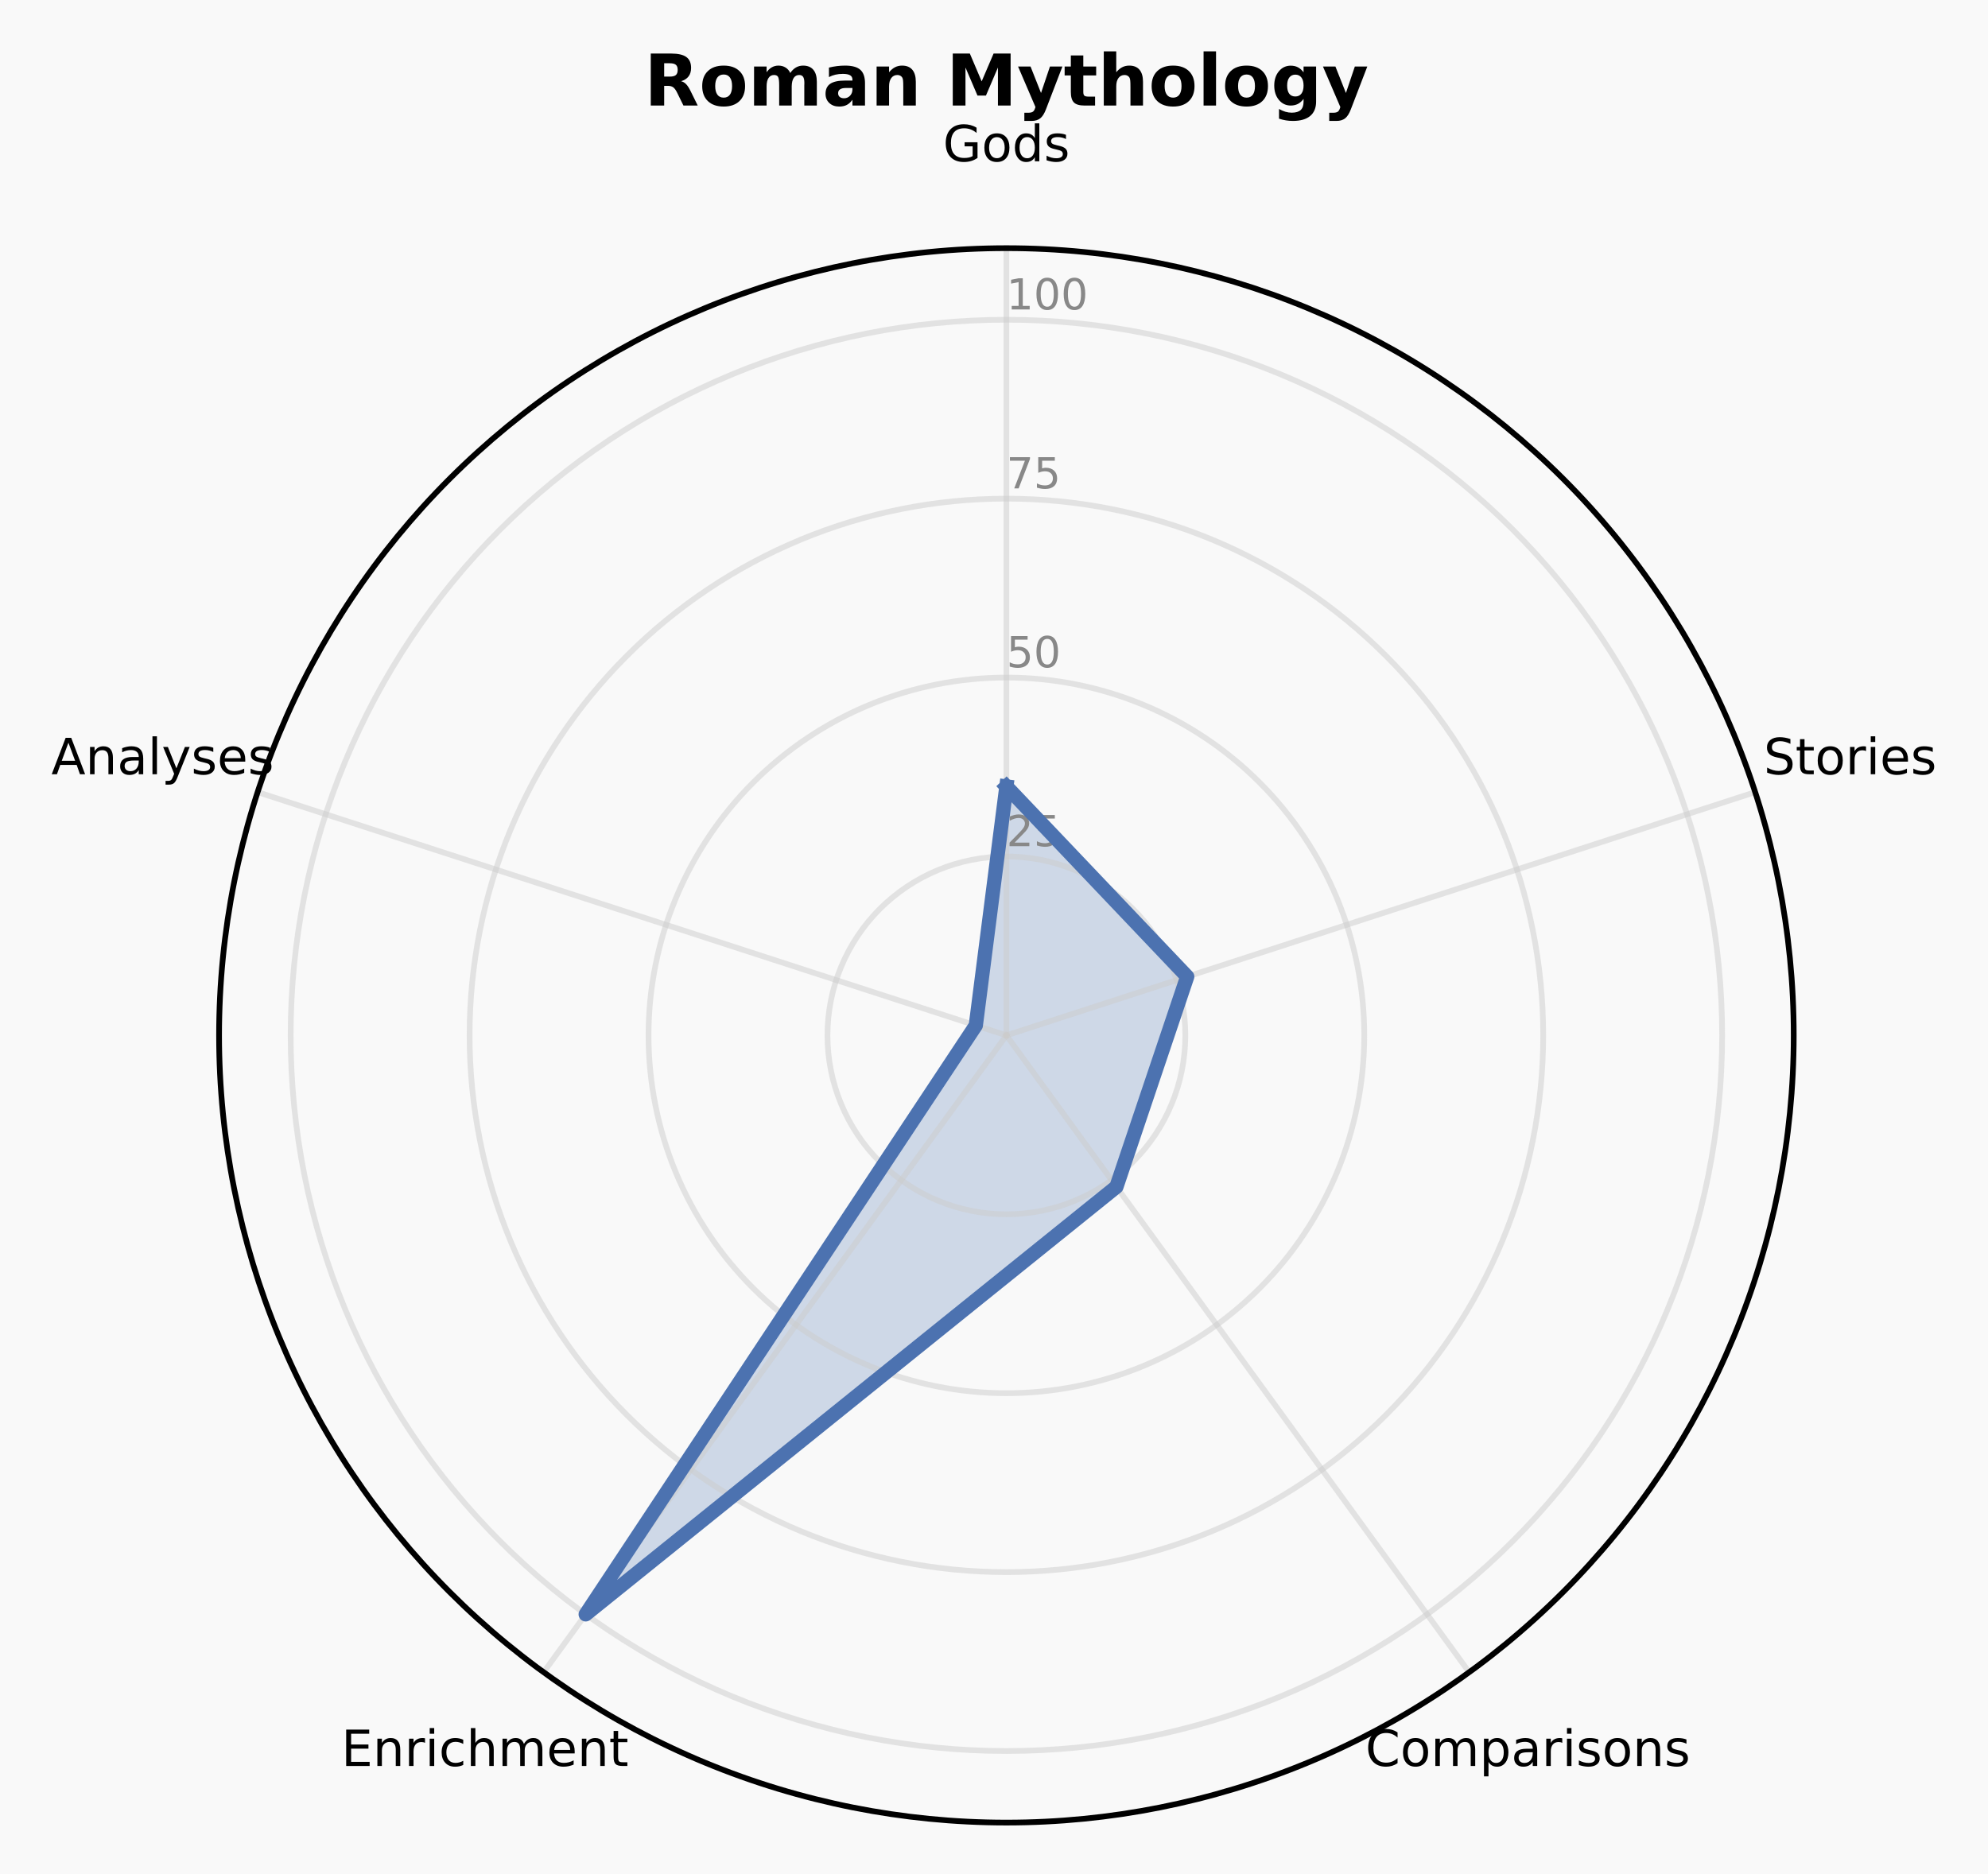
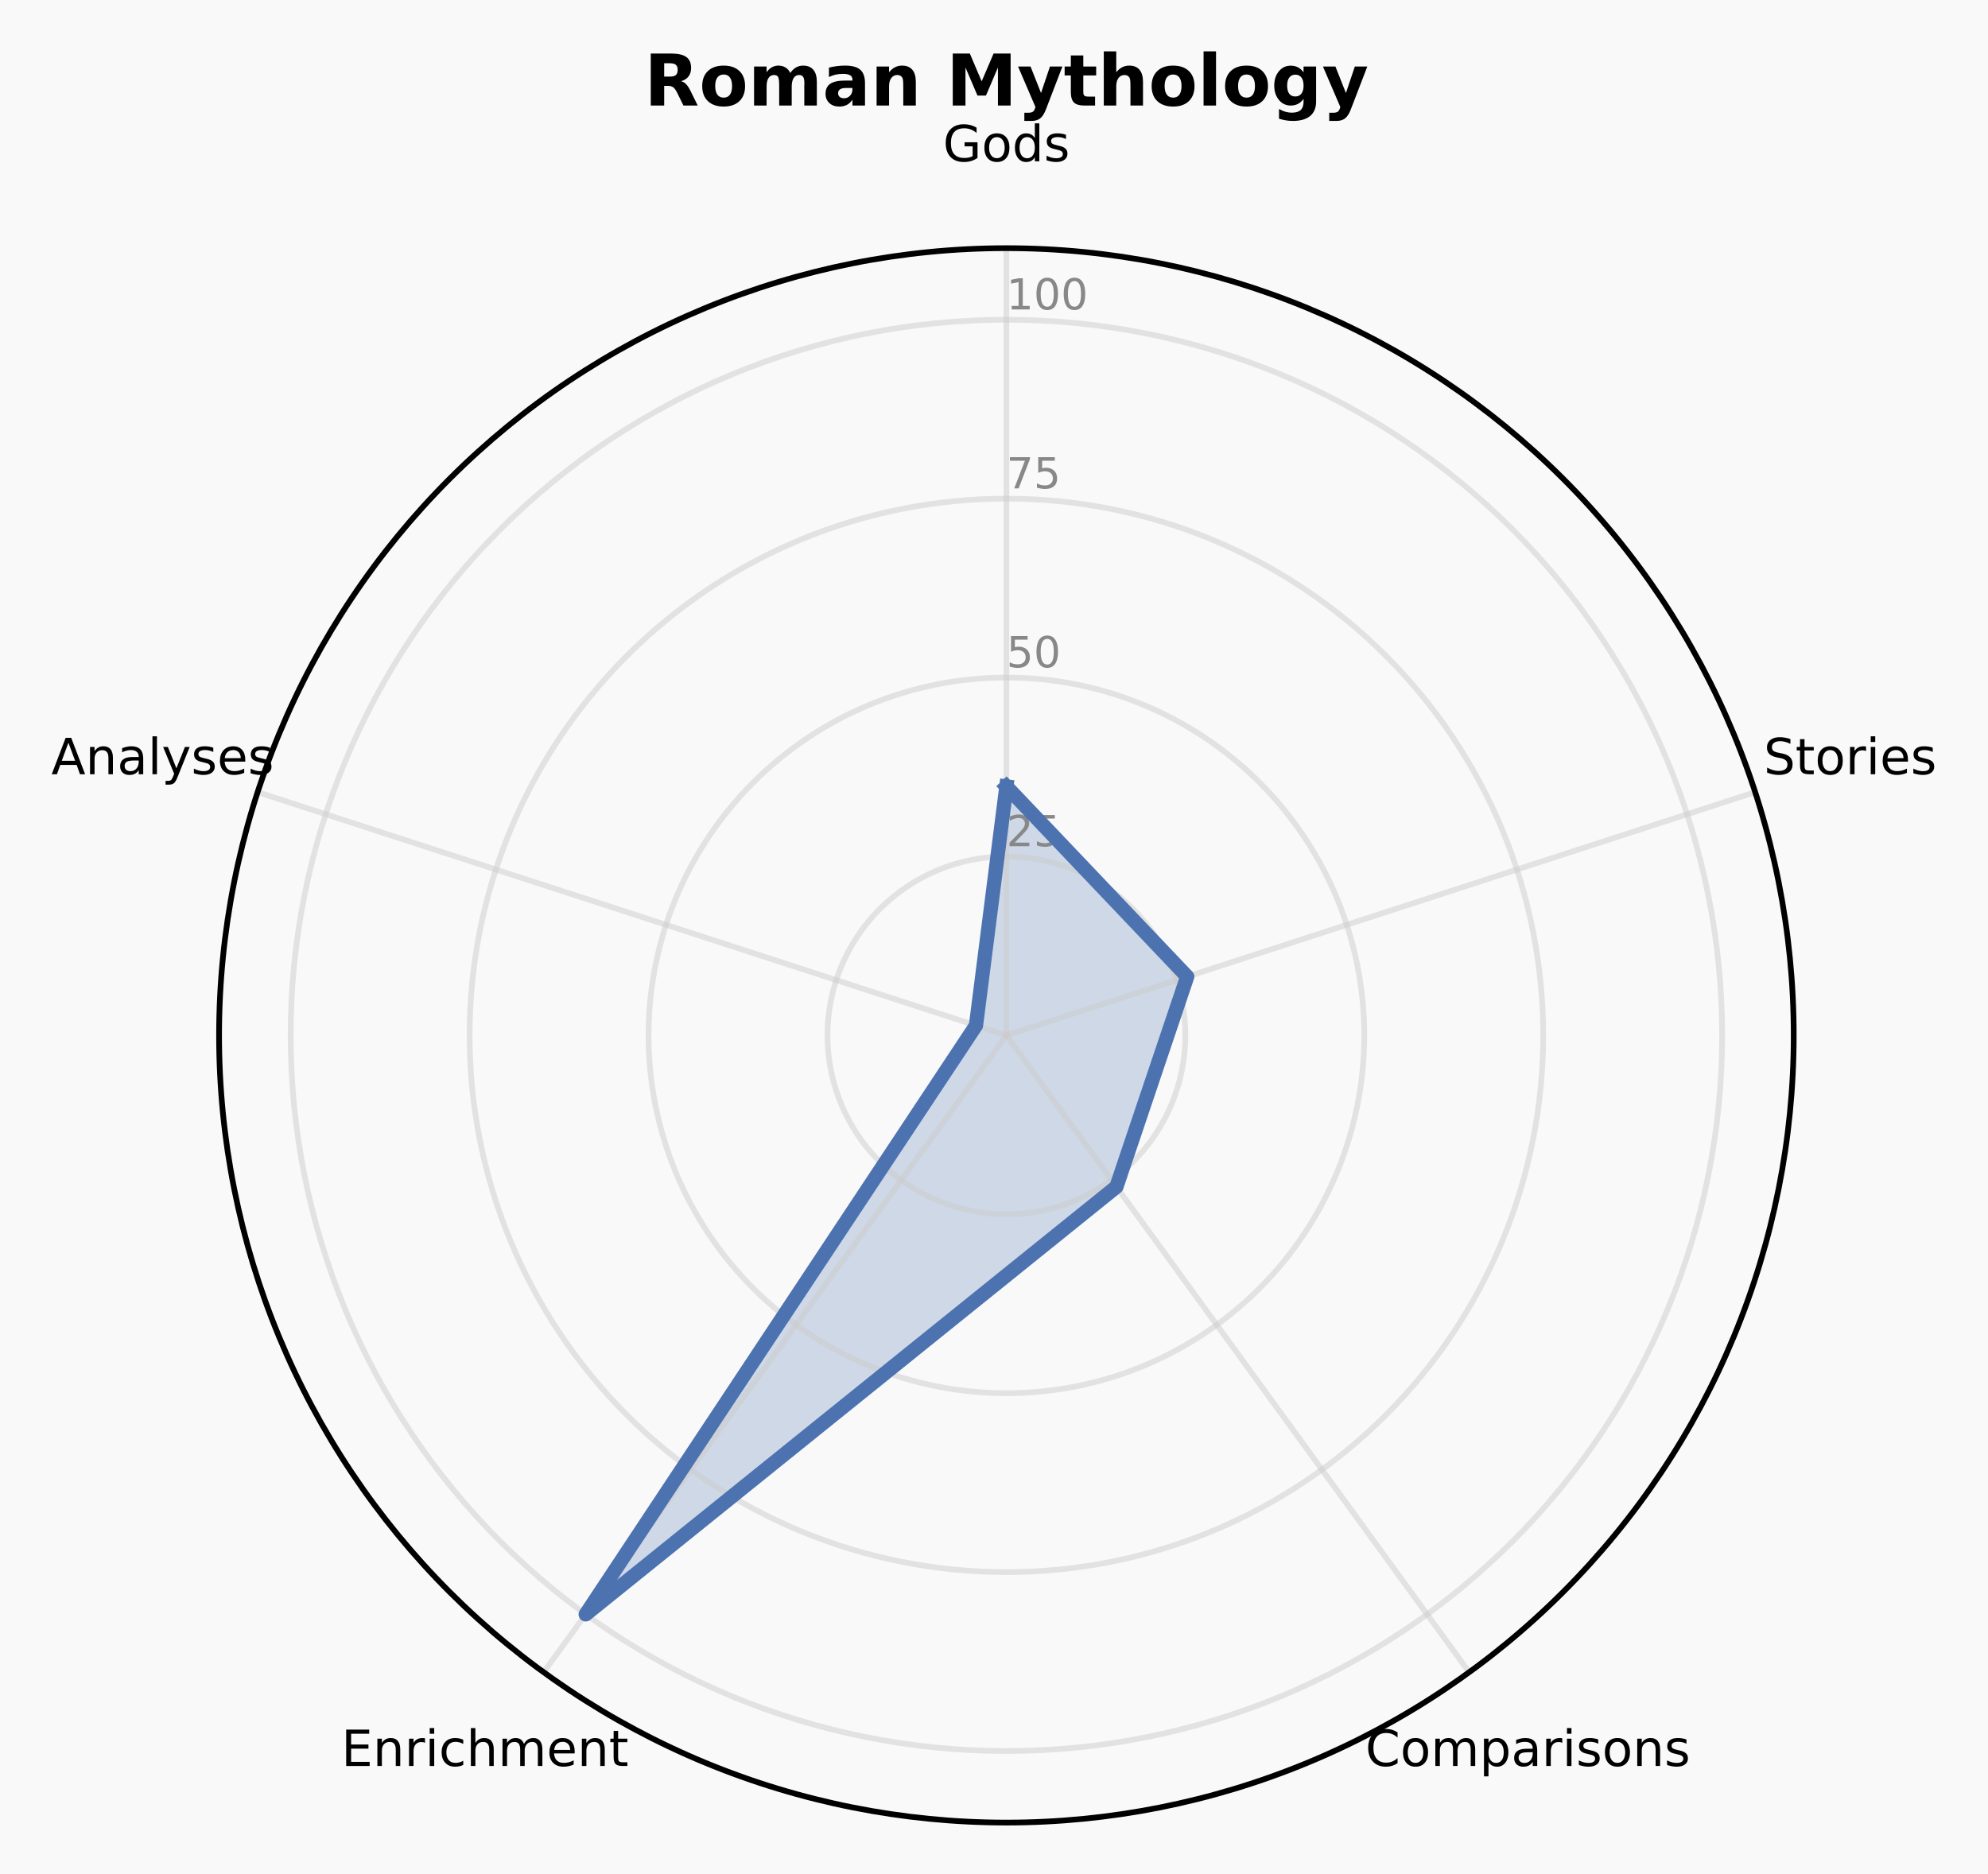
<svg xmlns="http://www.w3.org/2000/svg" xmlns:xlink="http://www.w3.org/1999/xlink" width="278.709pt" height="262.758pt" viewBox="0 0 278.709 262.758" version="1.1">
  <defs>
    <style type="text/css">*{stroke-linejoin: round; stroke-linecap: butt}</style>
  </defs>
  <g id="figure_1">
    <g id="patch_1">
      <path d="M 0 262.758  L 278.709 262.758  L 278.709 0  L 0 0  z " style="fill: #f9f9f9" />
    </g>
    <g id="axes_1">
      <g id="patch_2">
        <path d="M 251.473 145.178  C 251.473 130.683 248.618 116.329 243.071 102.938  C 237.524 89.546 229.393 77.377 219.143 67.128  C 208.894 56.878 196.725 48.748 183.334 43.201  C 169.942 37.654 155.588 34.798 141.093 34.798  C 126.598 34.798 112.244 37.654 98.853 43.201  C 85.461 48.748 73.293 56.878 63.043 67.128  C 52.794 77.377 44.663 89.546 39.116 102.938  C 33.569 116.329 30.714 130.683 30.714 145.178  C 30.714 159.673 33.569 174.027 39.116 187.418  C 44.663 200.81 52.794 212.979 63.043 223.228  C 73.293 233.478 85.461 241.609 98.853 247.155  C 112.244 252.702 126.598 255.558 141.093 255.558  C 155.588 255.558 169.942 252.702 183.334 247.155  C 196.725 241.609 208.894 233.478 219.143 223.228  C 229.393 212.979 237.524 200.81 243.071 187.418  C 248.618 174.027 251.473 159.673 251.473 145.178  M 141.093 145.178  C 141.093 145.178 141.093 145.178 141.093 145.178  C 141.093 145.178 141.093 145.178 141.093 145.178  C 141.093 145.178 141.093 145.178 141.093 145.178  C 141.093 145.178 141.093 145.178 141.093 145.178  C 141.093 145.178 141.093 145.178 141.093 145.178  C 141.093 145.178 141.093 145.178 141.093 145.178  C 141.093 145.178 141.093 145.178 141.093 145.178  C 141.093 145.178 141.093 145.178 141.093 145.178  C 141.093 145.178 141.093 145.178 141.093 145.178  C 141.093 145.178 141.093 145.178 141.093 145.178  C 141.093 145.178 141.093 145.178 141.093 145.178  C 141.093 145.178 141.093 145.178 141.093 145.178  C 141.093 145.178 141.093 145.178 141.093 145.178  C 141.093 145.178 141.093 145.178 141.093 145.178  C 141.093 145.178 141.093 145.178 141.093 145.178  C 141.093 145.178 141.093 145.178 141.093 145.178  z " style="fill: #f9f9f9" />
      </g>
      <g id="patch_3">
-         <path d="M 141.093 110.275  L 166.443 136.941  L 156.519 166.41  L 82.112 226.359  L 136.804 143.784  z " clip-path="url(#pf6f6dc6348)" style="fill: #4c72b0; opacity: 0.25; stroke: #4c72b0; stroke-linejoin: miter" />
+         <path d="M 141.093 110.275  L 166.443 136.941  L 156.519 166.41  L 82.112 226.359  L 136.828 143.792  z " clip-path="url(#p794e9faecf)" style="fill: #4c72b0; opacity: 0.25; stroke: #4c72b0; stroke-linejoin: miter" />
      </g>
      <g id="matplotlib.axis_1">
        <g id="xtick_1">
          <g id="line2d_1">
-             <path d="M 141.093 145.178  L 141.093 34.798  " clip-path="url(#pf6f6dc6348)" style="fill: none; stroke: #cccccc; stroke-opacity: 0.5; stroke-width: 0.8; stroke-linecap: square" />
+             <path d="M 141.093 145.178  L 141.093 34.798  " clip-path="url(#p794e9faecf)" style="fill: none; stroke: #cccccc; stroke-opacity: 0.5; stroke-width: 0.8; stroke-linecap: square" />
          </g>
          <g id="text_1">
            <g transform="translate(132.1945 22.61707) scale(0.07 -0.07)">
              <defs>
                <path id="DejaVuSans-2a" d="M 3809 666  L 3809 1919  L 2778 1919  L 2778 2438  L 4434 2438  L 4434 434  Q 4069 175 3628 42  Q 3188 -91 2688 -91  Q 1594 -91 976 548  Q 359 1188 359 2328  Q 359 3472 976 4111  Q 1594 4750 2688 4750  Q 3144 4750 3555 4637  Q 3966 4525 4313 4306  L 4313 3634  Q 3963 3931 3569 4081  Q 3175 4231 2741 4231  Q 1884 4231 1454 3753  Q 1025 3275 1025 2328  Q 1025 1384 1454 906  Q 1884 428 2741 428  Q 3075 428 3337 486  Q 3600 544 3809 666  z " transform="scale(0.015625)" />
                <path id="DejaVuSans-52" d="M 1959 3097  Q 1497 3097 1228 2736  Q 959 2375 959 1747  Q 959 1119 1226 758  Q 1494 397 1959 397  Q 2419 397 2687 759  Q 2956 1122 2956 1747  Q 2956 2369 2687 2733  Q 2419 3097 1959 3097  z M 1959 3584  Q 2709 3584 3137 3096  Q 3566 2609 3566 1747  Q 3566 888 3137 398  Q 2709 -91 1959 -91  Q 1206 -91 779 398  Q 353 888 353 1747  Q 353 2609 779 3096  Q 1206 3584 1959 3584  z " transform="scale(0.015625)" />
                <path id="DejaVuSans-47" d="M 2906 2969  L 2906 4863  L 3481 4863  L 3481 0  L 2906 0  L 2906 525  Q 2725 213 2448 61  Q 2172 -91 1784 -91  Q 1150 -91 751 415  Q 353 922 353 1747  Q 353 2572 751 3078  Q 1150 3584 1784 3584  Q 2172 3584 2448 3432  Q 2725 3281 2906 2969  z M 947 1747  Q 947 1113 1208 752  Q 1469 391 1925 391  Q 2381 391 2643 752  Q 2906 1113 2906 1747  Q 2906 2381 2643 2742  Q 2381 3103 1925 3103  Q 1469 3103 1208 2742  Q 947 2381 947 1747  z " transform="scale(0.015625)" />
                <path id="DejaVuSans-56" d="M 2834 3397  L 2834 2853  Q 2591 2978 2328 3040  Q 2066 3103 1784 3103  Q 1356 3103 1142 2972  Q 928 2841 928 2578  Q 928 2378 1081 2264  Q 1234 2150 1697 2047  L 1894 2003  Q 2506 1872 2764 1633  Q 3022 1394 3022 966  Q 3022 478 2636 193  Q 2250 -91 1575 -91  Q 1294 -91 989 -36  Q 684 19 347 128  L 347 722  Q 666 556 975 473  Q 1284 391 1588 391  Q 1994 391 2212 530  Q 2431 669 2431 922  Q 2431 1156 2273 1281  Q 2116 1406 1581 1522  L 1381 1569  Q 847 1681 609 1914  Q 372 2147 372 2553  Q 372 3047 722 3315  Q 1072 3584 1716 3584  Q 2034 3584 2315 3537  Q 2597 3491 2834 3397  z " transform="scale(0.015625)" />
              </defs>
              <use xlink:href="#DejaVuSans-2a" />
              <use xlink:href="#DejaVuSans-52" transform="translate(77.48438 0)" />
              <use xlink:href="#DejaVuSans-47" transform="translate(138.6719 0)" />
              <use xlink:href="#DejaVuSans-56" transform="translate(202.1562 0)" />
            </g>
          </g>
        </g>
        <g id="xtick_2">
          <g id="line2d_2">
-             <path d="M 141.093 145.178  L 246.07 111.069  " clip-path="url(#pf6f6dc6348)" style="fill: none; stroke: #cccccc; stroke-opacity: 0.5; stroke-width: 0.8; stroke-linecap: square" />
+             <path d="M 141.093 145.178  L 246.07 111.069  " clip-path="url(#p794e9faecf)" style="fill: none; stroke: #cccccc; stroke-opacity: 0.5; stroke-width: 0.8; stroke-linecap: square" />
          </g>
          <g id="text_2">
            <g transform="translate(247.2616 108.5613) scale(0.07 -0.07)">
              <defs>
                <path id="DejaVuSans-36" d="M 3425 4513  L 3425 3897  Q 3066 4069 2747 4153  Q 2428 4238 2131 4238  Q 1616 4238 1336 4038  Q 1056 3838 1056 3469  Q 1056 3159 1242 3001  Q 1428 2844 1947 2747  L 2328 2669  Q 3034 2534 3370 2195  Q 3706 1856 3706 1288  Q 3706 609 3251 259  Q 2797 -91 1919 -91  Q 1588 -91 1214 -16  Q 841 59 441 206  L 441 856  Q 825 641 1194 531  Q 1563 422 1919 422  Q 2459 422 2753 634  Q 3047 847 3047 1241  Q 3047 1584 2836 1778  Q 2625 1972 2144 2069  L 1759 2144  Q 1053 2284 737 2584  Q 422 2884 422 3419  Q 422 4038 858 4394  Q 1294 4750 2059 4750  Q 2388 4750 2728 4690  Q 3069 4631 3425 4513  z " transform="scale(0.015625)" />
                <path id="DejaVuSans-57" d="M 1172 4494  L 1172 3500  L 2356 3500  L 2356 3053  L 1172 3053  L 1172 1153  Q 1172 725 1289 603  Q 1406 481 1766 481  L 2356 481  L 2356 0  L 1766 0  Q 1100 0 847 248  Q 594 497 594 1153  L 594 3053  L 172 3053  L 172 3500  L 594 3500  L 594 4494  L 1172 4494  z " transform="scale(0.015625)" />
                <path id="DejaVuSans-55" d="M 2631 2963  Q 2534 3019 2420 3045  Q 2306 3072 2169 3072  Q 1681 3072 1420 2755  Q 1159 2438 1159 1844  L 1159 0  L 581 0  L 581 3500  L 1159 3500  L 1159 2956  Q 1341 3275 1631 3429  Q 1922 3584 2338 3584  Q 2397 3584 2469 3576  Q 2541 3569 2628 3553  L 2631 2963  z " transform="scale(0.015625)" />
                <path id="DejaVuSans-4c" d="M 603 3500  L 1178 3500  L 1178 0  L 603 0  L 603 3500  z M 603 4863  L 1178 4863  L 1178 4134  L 603 4134  L 603 4863  z " transform="scale(0.015625)" />
                <path id="DejaVuSans-48" d="M 3597 1894  L 3597 1613  L 953 1613  Q 991 1019 1311 708  Q 1631 397 2203 397  Q 2534 397 2845 478  Q 3156 559 3463 722  L 3463 178  Q 3153 47 2828 -22  Q 2503 -91 2169 -91  Q 1331 -91 842 396  Q 353 884 353 1716  Q 353 2575 817 3079  Q 1281 3584 2069 3584  Q 2775 3584 3186 3129  Q 3597 2675 3597 1894  z M 3022 2063  Q 3016 2534 2758 2815  Q 2500 3097 2075 3097  Q 1594 3097 1305 2825  Q 1016 2553 972 2059  L 3022 2063  z " transform="scale(0.015625)" />
              </defs>
              <use xlink:href="#DejaVuSans-36" />
              <use xlink:href="#DejaVuSans-57" transform="translate(63.48438 0)" />
              <use xlink:href="#DejaVuSans-52" transform="translate(102.6875 0)" />
              <use xlink:href="#DejaVuSans-55" transform="translate(163.875 0)" />
              <use xlink:href="#DejaVuSans-4c" transform="translate(204.9844 0)" />
              <use xlink:href="#DejaVuSans-48" transform="translate(232.7656 0)" />
              <use xlink:href="#DejaVuSans-56" transform="translate(294.2969 0)" />
            </g>
          </g>
        </g>
        <g id="xtick_3">
          <g id="line2d_3">
-             <path d="M 141.093 145.178  L 205.973 234.477  " clip-path="url(#pf6f6dc6348)" style="fill: none; stroke: #cccccc; stroke-opacity: 0.5; stroke-width: 0.8; stroke-linecap: square" />
+             <path d="M 141.093 145.178  L 205.973 234.477  " clip-path="url(#p794e9faecf)" style="fill: none; stroke: #cccccc; stroke-opacity: 0.5; stroke-width: 0.8; stroke-linecap: square" />
          </g>
          <g id="text_3">
            <g transform="translate(191.4228 247.6219) scale(0.07 -0.07)">
              <defs>
                <path id="DejaVuSans-26" d="M 4122 4306  L 4122 3641  Q 3803 3938 3442 4084  Q 3081 4231 2675 4231  Q 1875 4231 1450 3742  Q 1025 3253 1025 2328  Q 1025 1406 1450 917  Q 1875 428 2675 428  Q 3081 428 3442 575  Q 3803 722 4122 1019  L 4122 359  Q 3791 134 3420 21  Q 3050 -91 2638 -91  Q 1578 -91 968 557  Q 359 1206 359 2328  Q 359 3453 968 4101  Q 1578 4750 2638 4750  Q 3056 4750 3426 4639  Q 3797 4528 4122 4306  z " transform="scale(0.015625)" />
                <path id="DejaVuSans-50" d="M 3328 2828  Q 3544 3216 3844 3400  Q 4144 3584 4550 3584  Q 5097 3584 5394 3201  Q 5691 2819 5691 2113  L 5691 0  L 5113 0  L 5113 2094  Q 5113 2597 4934 2840  Q 4756 3084 4391 3084  Q 3944 3084 3684 2787  Q 3425 2491 3425 1978  L 3425 0  L 2847 0  L 2847 2094  Q 2847 2600 2669 2842  Q 2491 3084 2119 3084  Q 1678 3084 1418 2786  Q 1159 2488 1159 1978  L 1159 0  L 581 0  L 581 3500  L 1159 3500  L 1159 2956  Q 1356 3278 1631 3431  Q 1906 3584 2284 3584  Q 2666 3584 2933 3390  Q 3200 3197 3328 2828  z " transform="scale(0.015625)" />
                <path id="DejaVuSans-53" d="M 1159 525  L 1159 -1331  L 581 -1331  L 581 3500  L 1159 3500  L 1159 2969  Q 1341 3281 1617 3432  Q 1894 3584 2278 3584  Q 2916 3584 3314 3078  Q 3713 2572 3713 1747  Q 3713 922 3314 415  Q 2916 -91 2278 -91  Q 1894 -91 1617 61  Q 1341 213 1159 525  z M 3116 1747  Q 3116 2381 2855 2742  Q 2594 3103 2138 3103  Q 1681 3103 1420 2742  Q 1159 2381 1159 1747  Q 1159 1113 1420 752  Q 1681 391 2138 391  Q 2594 391 2855 752  Q 3116 1113 3116 1747  z " transform="scale(0.015625)" />
                <path id="DejaVuSans-44" d="M 2194 1759  Q 1497 1759 1228 1600  Q 959 1441 959 1056  Q 959 750 1161 570  Q 1363 391 1709 391  Q 2188 391 2477 730  Q 2766 1069 2766 1631  L 2766 1759  L 2194 1759  z M 3341 1997  L 3341 0  L 2766 0  L 2766 531  Q 2569 213 2275 61  Q 1981 -91 1556 -91  Q 1019 -91 701 211  Q 384 513 384 1019  Q 384 1609 779 1909  Q 1175 2209 1959 2209  L 2766 2209  L 2766 2266  Q 2766 2663 2505 2880  Q 2244 3097 1772 3097  Q 1472 3097 1187 3025  Q 903 2953 641 2809  L 641 3341  Q 956 3463 1253 3523  Q 1550 3584 1831 3584  Q 2591 3584 2966 3190  Q 3341 2797 3341 1997  z " transform="scale(0.015625)" />
                <path id="DejaVuSans-51" d="M 3513 2113  L 3513 0  L 2938 0  L 2938 2094  Q 2938 2591 2744 2837  Q 2550 3084 2163 3084  Q 1697 3084 1428 2787  Q 1159 2491 1159 1978  L 1159 0  L 581 0  L 581 3500  L 1159 3500  L 1159 2956  Q 1366 3272 1645 3428  Q 1925 3584 2291 3584  Q 2894 3584 3203 3211  Q 3513 2838 3513 2113  z " transform="scale(0.015625)" />
              </defs>
              <use xlink:href="#DejaVuSans-26" />
              <use xlink:href="#DejaVuSans-52" transform="translate(69.82812 0)" />
              <use xlink:href="#DejaVuSans-50" transform="translate(131.0156 0)" />
              <use xlink:href="#DejaVuSans-53" transform="translate(228.4219 0)" />
              <use xlink:href="#DejaVuSans-44" transform="translate(291.9062 0)" />
              <use xlink:href="#DejaVuSans-55" transform="translate(353.1875 0)" />
              <use xlink:href="#DejaVuSans-4c" transform="translate(394.2969 0)" />
              <use xlink:href="#DejaVuSans-56" transform="translate(422.0781 0)" />
              <use xlink:href="#DejaVuSans-52" transform="translate(474.1719 0)" />
              <use xlink:href="#DejaVuSans-51" transform="translate(535.3594 0)" />
              <use xlink:href="#DejaVuSans-56" transform="translate(598.7344 0)" />
            </g>
          </g>
        </g>
        <g id="xtick_4">
          <g id="line2d_4">
-             <path d="M 141.093 145.178  L 76.214 234.477  " clip-path="url(#pf6f6dc6348)" style="fill: none; stroke: #cccccc; stroke-opacity: 0.5; stroke-width: 0.8; stroke-linecap: square" />
+             <path d="M 141.093 145.178  L 76.214 234.477  " clip-path="url(#p794e9faecf)" style="fill: none; stroke: #cccccc; stroke-opacity: 0.5; stroke-width: 0.8; stroke-linecap: square" />
          </g>
          <g id="text_4">
            <g transform="translate(47.8483 247.6219) scale(0.07 -0.07)">
              <defs>
                <path id="DejaVuSans-28" d="M 628 4666  L 3578 4666  L 3578 4134  L 1259 4134  L 1259 2753  L 3481 2753  L 3481 2222  L 1259 2222  L 1259 531  L 3634 531  L 3634 0  L 628 0  L 628 4666  z " transform="scale(0.015625)" />
                <path id="DejaVuSans-46" d="M 3122 3366  L 3122 2828  Q 2878 2963 2633 3030  Q 2388 3097 2138 3097  Q 1578 3097 1268 2742  Q 959 2388 959 1747  Q 959 1106 1268 751  Q 1578 397 2138 397  Q 2388 397 2633 464  Q 2878 531 3122 666  L 3122 134  Q 2881 22 2623 -34  Q 2366 -91 2075 -91  Q 1284 -91 818 406  Q 353 903 353 1747  Q 353 2603 823 3093  Q 1294 3584 2113 3584  Q 2378 3584 2631 3529  Q 2884 3475 3122 3366  z " transform="scale(0.015625)" />
                <path id="DejaVuSans-4b" d="M 3513 2113  L 3513 0  L 2938 0  L 2938 2094  Q 2938 2591 2744 2837  Q 2550 3084 2163 3084  Q 1697 3084 1428 2787  Q 1159 2491 1159 1978  L 1159 0  L 581 0  L 581 4863  L 1159 4863  L 1159 2956  Q 1366 3272 1645 3428  Q 1925 3584 2291 3584  Q 2894 3584 3203 3211  Q 3513 2838 3513 2113  z " transform="scale(0.015625)" />
              </defs>
              <use xlink:href="#DejaVuSans-28" />
              <use xlink:href="#DejaVuSans-51" transform="translate(63.1875 0)" />
              <use xlink:href="#DejaVuSans-55" transform="translate(126.5625 0)" />
              <use xlink:href="#DejaVuSans-4c" transform="translate(167.6719 0)" />
              <use xlink:href="#DejaVuSans-46" transform="translate(195.4531 0)" />
              <use xlink:href="#DejaVuSans-4b" transform="translate(250.4375 0)" />
              <use xlink:href="#DejaVuSans-50" transform="translate(313.8125 0)" />
              <use xlink:href="#DejaVuSans-48" transform="translate(411.2188 0)" />
              <use xlink:href="#DejaVuSans-51" transform="translate(472.75 0)" />
              <use xlink:href="#DejaVuSans-57" transform="translate(536.125 0)" />
            </g>
          </g>
        </g>
        <g id="xtick_5">
          <g id="line2d_5">
-             <path d="M 141.093 145.178  L 36.116 111.069  " clip-path="url(#pf6f6dc6348)" style="fill: none; stroke: #cccccc; stroke-opacity: 0.5; stroke-width: 0.8; stroke-linecap: square" />
+             <path d="M 141.093 145.178  L 36.116 111.069  " clip-path="url(#p794e9faecf)" style="fill: none; stroke: #cccccc; stroke-opacity: 0.5; stroke-width: 0.8; stroke-linecap: square" />
          </g>
          <g id="text_5">
            <g transform="translate(7.2 108.5613) scale(0.07 -0.07)">
              <defs>
                <path id="DejaVuSans-24" d="M 2188 4044  L 1331 1722  L 3047 1722  L 2188 4044  z M 1831 4666  L 2547 4666  L 4325 0  L 3669 0  L 3244 1197  L 1141 1197  L 716 0  L 50 0  L 1831 4666  z " transform="scale(0.015625)" />
                <path id="DejaVuSans-4f" d="M 603 4863  L 1178 4863  L 1178 0  L 603 0  L 603 4863  z " transform="scale(0.015625)" />
                <path id="DejaVuSans-5c" d="M 2059 -325  Q 1816 -950 1584 -1140  Q 1353 -1331 966 -1331  L 506 -1331  L 506 -850  L 844 -850  Q 1081 -850 1212 -737  Q 1344 -625 1503 -206  L 1606 56  L 191 3500  L 800 3500  L 1894 763  L 2988 3500  L 3597 3500  L 2059 -325  z " transform="scale(0.015625)" />
              </defs>
              <use xlink:href="#DejaVuSans-24" />
              <use xlink:href="#DejaVuSans-51" transform="translate(68.40625 0)" />
              <use xlink:href="#DejaVuSans-44" transform="translate(131.7812 0)" />
              <use xlink:href="#DejaVuSans-4f" transform="translate(193.0625 0)" />
              <use xlink:href="#DejaVuSans-5c" transform="translate(220.8438 0)" />
              <use xlink:href="#DejaVuSans-56" transform="translate(280.0312 0)" />
              <use xlink:href="#DejaVuSans-48" transform="translate(332.125 0)" />
              <use xlink:href="#DejaVuSans-56" transform="translate(393.6562 0)" />
            </g>
          </g>
        </g>
      </g>
      <g id="matplotlib.axis_2">
        <g id="ytick_1">
          <g id="line2d_6">
-             <path d="M 141.093 120.092  C 144.388 120.092 147.65 120.741 150.693 122.001  C 153.737 123.262 156.503 125.11 158.832 127.439  C 161.161 129.769 163.009 132.534 164.27 135.578  C 165.531 138.621 166.18 141.884 166.18 145.178  C 166.18 148.472 165.531 151.735 164.27 154.778  C 163.009 157.822 161.161 160.587 158.832 162.917  C 156.503 165.246 153.737 167.094 150.693 168.355  C 147.65 169.615 144.388 170.264 141.093 170.264  C 137.799 170.264 134.537 169.615 131.493 168.355  C 128.45 167.094 125.684 165.246 123.355 162.917  C 121.025 160.587 119.177 157.822 117.917 154.778  C 116.656 151.735 116.007 148.472 116.007 145.178  C 116.007 141.884 116.656 138.621 117.917 135.578  C 119.177 132.534 121.025 129.769 123.355 127.439  C 125.684 125.11 128.45 123.262 131.493 122.001  C 134.537 120.741 137.799 120.092 141.093 120.092  " clip-path="url(#pf6f6dc6348)" style="fill: none; stroke: #cccccc; stroke-opacity: 0.5; stroke-width: 0.8; stroke-linecap: square" />
+             <path d="M 141.093 120.092  C 144.388 120.092 147.65 120.741 150.693 122.001  C 153.737 123.262 156.503 125.11 158.832 127.439  C 161.161 129.769 163.009 132.534 164.27 135.578  C 165.531 138.621 166.18 141.884 166.18 145.178  C 166.18 148.472 165.531 151.735 164.27 154.778  C 163.009 157.822 161.161 160.587 158.832 162.917  C 156.503 165.246 153.737 167.094 150.693 168.355  C 147.65 169.615 144.388 170.264 141.093 170.264  C 137.799 170.264 134.537 169.615 131.493 168.355  C 128.45 167.094 125.684 165.246 123.355 162.917  C 121.025 160.587 119.177 157.822 117.917 154.778  C 116.656 151.735 116.007 148.472 116.007 145.178  C 116.007 141.884 116.656 138.621 117.917 135.578  C 119.177 132.534 121.025 129.769 123.355 127.439  C 125.684 125.11 128.45 123.262 131.493 122.001  C 134.537 120.741 137.799 120.092 141.093 120.092  " clip-path="url(#p794e9faecf)" style="fill: none; stroke: #cccccc; stroke-opacity: 0.5; stroke-width: 0.8; stroke-linecap: square" />
          </g>
          <g id="text_6">
            <g style="fill: #888888" transform="translate(141.0933 118.6504) scale(0.06 -0.06)">
              <defs>
                <path id="DejaVuSans-15" d="M 1228 531  L 3431 531  L 3431 0  L 469 0  L 469 531  Q 828 903 1448 1529  Q 2069 2156 2228 2338  Q 2531 2678 2651 2914  Q 2772 3150 2772 3378  Q 2772 3750 2511 3984  Q 2250 4219 1831 4219  Q 1534 4219 1204 4116  Q 875 4013 500 3803  L 500 4441  Q 881 4594 1212 4672  Q 1544 4750 1819 4750  Q 2544 4750 2975 4387  Q 3406 4025 3406 3419  Q 3406 3131 3298 2873  Q 3191 2616 2906 2266  Q 2828 2175 2409 1742  Q 1991 1309 1228 531  z " transform="scale(0.015625)" />
                <path id="DejaVuSans-18" d="M 691 4666  L 3169 4666  L 3169 4134  L 1269 4134  L 1269 2991  Q 1406 3038 1543 3061  Q 1681 3084 1819 3084  Q 2600 3084 3056 2656  Q 3513 2228 3513 1497  Q 3513 744 3044 326  Q 2575 -91 1722 -91  Q 1428 -91 1123 -41  Q 819 9 494 109  L 494 744  Q 775 591 1075 516  Q 1375 441 1709 441  Q 2250 441 2565 725  Q 2881 1009 2881 1497  Q 2881 1984 2565 2268  Q 2250 2553 1709 2553  Q 1456 2553 1204 2497  Q 953 2441 691 2322  L 691 4666  z " transform="scale(0.015625)" />
              </defs>
              <use xlink:href="#DejaVuSans-15" />
              <use xlink:href="#DejaVuSans-18" transform="translate(63.625 0)" />
            </g>
          </g>
        </g>
        <g id="ytick_2">
          <g id="line2d_7">
-             <path d="M 141.093 95.005  C 147.682 95.005 154.206 96.303 160.293 98.825  C 166.381 101.346 171.912 105.042 176.571 109.701  C 181.229 114.36 184.925 119.891 187.447 125.978  C 189.968 132.065 191.266 138.589 191.266 145.178  C 191.266 151.767 189.968 158.291 187.447 164.378  C 184.925 170.465 181.229 175.997 176.571 180.655  C 171.912 185.314 166.381 189.01 160.293 191.531  C 154.206 194.053 147.682 195.351 141.093 195.351  C 134.505 195.351 127.98 194.053 121.893 191.531  C 115.806 189.01 110.275 185.314 105.616 180.655  C 100.957 175.997 97.261 170.465 94.74 164.378  C 92.219 158.291 90.921 151.767 90.921 145.178  C 90.921 138.589 92.219 132.065 94.74 125.978  C 97.261 119.891 100.957 114.36 105.616 109.701  C 110.275 105.042 115.806 101.346 121.893 98.825  C 127.98 96.303 134.505 95.005 141.093 95.005  " clip-path="url(#pf6f6dc6348)" style="fill: none; stroke: #cccccc; stroke-opacity: 0.5; stroke-width: 0.8; stroke-linecap: square" />
+             <path d="M 141.093 95.005  C 147.682 95.005 154.206 96.303 160.293 98.825  C 166.381 101.346 171.912 105.042 176.571 109.701  C 181.229 114.36 184.925 119.891 187.447 125.978  C 189.968 132.065 191.266 138.589 191.266 145.178  C 191.266 151.767 189.968 158.291 187.447 164.378  C 184.925 170.465 181.229 175.997 176.571 180.655  C 171.912 185.314 166.381 189.01 160.293 191.531  C 154.206 194.053 147.682 195.351 141.093 195.351  C 134.505 195.351 127.98 194.053 121.893 191.531  C 115.806 189.01 110.275 185.314 105.616 180.655  C 100.957 175.997 97.261 170.465 94.74 164.378  C 92.219 158.291 90.921 151.767 90.921 145.178  C 90.921 138.589 92.219 132.065 94.74 125.978  C 97.261 119.891 100.957 114.36 105.616 109.701  C 110.275 105.042 115.806 101.346 121.893 98.825  C 127.98 96.303 134.505 95.005 141.093 95.005  " clip-path="url(#p794e9faecf)" style="fill: none; stroke: #cccccc; stroke-opacity: 0.5; stroke-width: 0.8; stroke-linecap: square" />
          </g>
          <g id="text_7">
            <g style="fill: #888888" transform="translate(141.0933 93.56408) scale(0.06 -0.06)">
              <defs>
                <path id="DejaVuSans-13" d="M 2034 4250  Q 1547 4250 1301 3770  Q 1056 3291 1056 2328  Q 1056 1369 1301 889  Q 1547 409 2034 409  Q 2525 409 2770 889  Q 3016 1369 3016 2328  Q 3016 3291 2770 3770  Q 2525 4250 2034 4250  z M 2034 4750  Q 2819 4750 3233 4129  Q 3647 3509 3647 2328  Q 3647 1150 3233 529  Q 2819 -91 2034 -91  Q 1250 -91 836 529  Q 422 1150 422 2328  Q 422 3509 836 4129  Q 1250 4750 2034 4750  z " transform="scale(0.015625)" />
              </defs>
              <use xlink:href="#DejaVuSans-18" />
              <use xlink:href="#DejaVuSans-13" transform="translate(63.625 0)" />
            </g>
          </g>
        </g>
        <g id="ytick_3">
          <g id="line2d_8">
-             <path d="M 141.093 69.919  C 150.976 69.919 160.763 71.866 169.894 75.648  C 179.024 79.43 187.321 84.974 194.309 91.962  C 201.298 98.95 206.841 107.247 210.623 116.378  C 214.405 125.508 216.352 135.295 216.352 145.178  C 216.352 155.061 214.405 164.848 210.623 173.978  C 206.841 183.109 201.298 191.406 194.309 198.394  C 187.321 205.382 179.024 210.926 169.894 214.708  C 160.763 218.49 150.976 220.437 141.093 220.437  C 131.21 220.437 121.424 218.49 112.293 214.708  C 103.162 210.926 94.866 205.382 87.877 198.394  C 80.889 191.406 75.345 183.109 71.563 173.978  C 67.781 164.848 65.834 155.061 65.834 145.178  C 65.834 135.295 67.781 125.508 71.563 116.378  C 75.345 107.247 80.889 98.95 87.877 91.962  C 94.866 84.974 103.162 79.43 112.293 75.648  C 121.424 71.866 131.21 69.919 141.093 69.919  " clip-path="url(#pf6f6dc6348)" style="fill: none; stroke: #cccccc; stroke-opacity: 0.5; stroke-width: 0.8; stroke-linecap: square" />
+             <path d="M 141.093 69.919  C 150.976 69.919 160.763 71.866 169.894 75.648  C 179.024 79.43 187.321 84.974 194.309 91.962  C 201.298 98.95 206.841 107.247 210.623 116.378  C 214.405 125.508 216.352 135.295 216.352 145.178  C 216.352 155.061 214.405 164.848 210.623 173.978  C 206.841 183.109 201.298 191.406 194.309 198.394  C 187.321 205.382 179.024 210.926 169.894 214.708  C 160.763 218.49 150.976 220.437 141.093 220.437  C 131.21 220.437 121.424 218.49 112.293 214.708  C 103.162 210.926 94.866 205.382 87.877 198.394  C 80.889 191.406 75.345 183.109 71.563 173.978  C 67.781 164.848 65.834 155.061 65.834 145.178  C 65.834 135.295 67.781 125.508 71.563 116.378  C 75.345 107.247 80.889 98.95 87.877 91.962  C 94.866 84.974 103.162 79.43 112.293 75.648  C 121.424 71.866 131.21 69.919 141.093 69.919  " clip-path="url(#p794e9faecf)" style="fill: none; stroke: #cccccc; stroke-opacity: 0.5; stroke-width: 0.8; stroke-linecap: square" />
          </g>
          <g id="text_8">
            <g style="fill: #888888" transform="translate(141.0933 68.47781) scale(0.06 -0.06)">
              <defs>
                <path id="DejaVuSans-1a" d="M 525 4666  L 3525 4666  L 3525 4397  L 1831 0  L 1172 0  L 2766 4134  L 525 4134  L 525 4666  z " transform="scale(0.015625)" />
              </defs>
              <use xlink:href="#DejaVuSans-1a" />
              <use xlink:href="#DejaVuSans-18" transform="translate(63.625 0)" />
            </g>
          </g>
        </g>
        <g id="ytick_4">
          <g id="line2d_9">
-             <path d="M 141.093 44.833  C 154.27 44.833 167.32 47.429 179.494 52.471  C 191.668 57.514 202.73 64.906 212.048 74.223  C 221.366 83.541 228.757 94.603 233.8 106.778  C 238.843 118.952 241.438 132.001 241.438 145.178  C 241.438 158.355 238.843 171.404 233.8 183.578  C 228.757 195.753 221.366 206.815 212.048 216.133  C 202.73 225.45 191.668 232.842 179.494 237.885  C 167.32 242.927 154.27 245.523 141.093 245.523  C 127.916 245.523 114.867 242.927 102.693 237.885  C 90.519 232.842 79.456 225.45 70.139 216.133  C 60.821 206.815 53.429 195.753 48.387 183.578  C 43.344 171.404 40.748 158.355 40.748 145.178  C 40.748 132.001 43.344 118.952 48.387 106.778  C 53.429 94.603 60.821 83.541 70.139 74.223  C 79.456 64.906 90.519 57.514 102.693 52.471  C 114.867 47.429 127.916 44.833 141.093 44.833  " clip-path="url(#pf6f6dc6348)" style="fill: none; stroke: #cccccc; stroke-opacity: 0.5; stroke-width: 0.8; stroke-linecap: square" />
+             <path d="M 141.093 44.833  C 154.27 44.833 167.32 47.429 179.494 52.471  C 191.668 57.514 202.73 64.906 212.048 74.223  C 221.366 83.541 228.757 94.603 233.8 106.778  C 238.843 118.952 241.438 132.001 241.438 145.178  C 241.438 158.355 238.843 171.404 233.8 183.578  C 228.757 195.753 221.366 206.815 212.048 216.133  C 202.73 225.45 191.668 232.842 179.494 237.885  C 167.32 242.927 154.27 245.523 141.093 245.523  C 127.916 245.523 114.867 242.927 102.693 237.885  C 90.519 232.842 79.456 225.45 70.139 216.133  C 60.821 206.815 53.429 195.753 48.387 183.578  C 43.344 171.404 40.748 158.355 40.748 145.178  C 40.748 132.001 43.344 118.952 48.387 106.778  C 53.429 94.603 60.821 83.541 70.139 74.223  C 79.456 64.906 90.519 57.514 102.693 52.471  C 114.867 47.429 127.916 44.833 141.093 44.833  " clip-path="url(#p794e9faecf)" style="fill: none; stroke: #cccccc; stroke-opacity: 0.5; stroke-width: 0.8; stroke-linecap: square" />
          </g>
          <g id="text_9">
            <g style="fill: #888888" transform="translate(141.0933 43.39154) scale(0.06 -0.06)">
              <defs>
                <path id="DejaVuSans-14" d="M 794 531  L 1825 531  L 1825 4091  L 703 3866  L 703 4441  L 1819 4666  L 2450 4666  L 2450 531  L 3481 531  L 3481 0  L 794 0  L 794 531  z " transform="scale(0.015625)" />
              </defs>
              <use xlink:href="#DejaVuSans-14" />
              <use xlink:href="#DejaVuSans-13" transform="translate(63.625 0)" />
              <use xlink:href="#DejaVuSans-13" transform="translate(127.25 0)" />
            </g>
          </g>
        </g>
      </g>
      <g id="line2d_10">
-         <path d="M 141.093 110.275  L 166.443 136.941  L 156.519 166.41  L 82.112 226.359  L 136.804 143.784  L 141.093 110.275  " clip-path="url(#pf6f6dc6348)" style="fill: none; stroke: #4c72b0; stroke-width: 2; stroke-linecap: square" />
+         <path d="M 141.093 110.275  L 166.443 136.941  L 156.519 166.41  L 82.112 226.359  L 136.828 143.792  L 141.093 110.275  " clip-path="url(#p794e9faecf)" style="fill: none; stroke: #4c72b0; stroke-width: 2; stroke-linecap: square" />
      </g>
      <g id="patch_4">
        <path d="M 141.093 34.798  C 126.598 34.798 112.244 37.654 98.853 43.201  C 85.461 48.748 73.293 56.878 63.043 67.128  C 52.794 77.377 44.663 89.546 39.116 102.938  C 33.569 116.329 30.714 130.683 30.714 145.178  C 30.714 159.673 33.569 174.027 39.116 187.418  C 44.663 200.81 52.794 212.979 63.043 223.228  C 73.293 233.478 85.461 241.609 98.853 247.155  C 112.244 252.702 126.598 255.558 141.093 255.558  C 155.588 255.558 169.942 252.702 183.334 247.155  C 196.725 241.609 208.894 233.478 219.143 223.228  C 229.393 212.979 237.524 200.81 243.071 187.418  C 248.618 174.027 251.473 159.673 251.473 145.178  C 251.473 130.683 248.618 116.329 243.071 102.938  C 237.524 89.546 229.393 77.377 219.143 67.128  C 208.894 56.878 196.725 48.748 183.334 43.201  C 169.942 37.654 155.588 34.798 141.093 34.798  " style="fill: none; stroke: #000000; stroke-width: 0.8; stroke-linejoin: miter; stroke-linecap: square" />
      </g>
      <g id="text_10">
        <g transform="translate(90.31671 14.79844) scale(0.1 -0.1)">
          <defs>
            <path id="DejaVuSans-Bold-35" d="M 2297 2597  Q 2675 2597 2839 2737  Q 3003 2878 3003 3200  Q 3003 3519 2839 3656  Q 2675 3794 2297 3794  L 1791 3794  L 1791 2597  L 2297 2597  z M 1791 1766  L 1791 0  L 588 0  L 588 4666  L 2425 4666  Q 3347 4666 3776 4356  Q 4206 4047 4206 3378  Q 4206 2916 3982 2619  Q 3759 2322 3309 2181  Q 3556 2125 3751 1926  Q 3947 1728 4147 1325  L 4800 0  L 3519 0  L 2950 1159  Q 2778 1509 2601 1637  Q 2425 1766 2131 1766  L 1791 1766  z " transform="scale(0.015625)" />
            <path id="DejaVuSans-Bold-52" d="M 2203 2784  Q 1831 2784 1636 2517  Q 1441 2250 1441 1747  Q 1441 1244 1636 976  Q 1831 709 2203 709  Q 2569 709 2762 976  Q 2956 1244 2956 1747  Q 2956 2250 2762 2517  Q 2569 2784 2203 2784  z M 2203 3584  Q 3106 3584 3614 3096  Q 4122 2609 4122 1747  Q 4122 884 3614 396  Q 3106 -91 2203 -91  Q 1297 -91 786 396  Q 275 884 275 1747  Q 275 2609 786 3096  Q 1297 3584 2203 3584  z " transform="scale(0.015625)" />
            <path id="DejaVuSans-Bold-50" d="M 3781 2919  Q 3994 3244 4286 3414  Q 4578 3584 4928 3584  Q 5531 3584 5847 3212  Q 6163 2841 6163 2131  L 6163 0  L 5038 0  L 5038 1825  Q 5041 1866 5042 1909  Q 5044 1953 5044 2034  Q 5044 2406 4934 2573  Q 4825 2741 4581 2741  Q 4263 2741 4089 2478  Q 3916 2216 3909 1719  L 3909 0  L 2784 0  L 2784 1825  Q 2784 2406 2684 2573  Q 2584 2741 2328 2741  Q 2006 2741 1831 2477  Q 1656 2213 1656 1722  L 1656 0  L 531 0  L 531 3500  L 1656 3500  L 1656 2988  Q 1863 3284 2130 3434  Q 2397 3584 2719 3584  Q 3081 3584 3359 3409  Q 3638 3234 3781 2919  z " transform="scale(0.015625)" />
            <path id="DejaVuSans-Bold-44" d="M 2106 1575  Q 1756 1575 1579 1456  Q 1403 1338 1403 1106  Q 1403 894 1545 773  Q 1688 653 1941 653  Q 2256 653 2472 879  Q 2688 1106 2688 1447  L 2688 1575  L 2106 1575  z M 3816 1997  L 3816 0  L 2688 0  L 2688 519  Q 2463 200 2181 54  Q 1900 -91 1497 -91  Q 953 -91 614 226  Q 275 544 275 1050  Q 275 1666 698 1953  Q 1122 2241 2028 2241  L 2688 2241  L 2688 2328  Q 2688 2594 2478 2717  Q 2269 2841 1825 2841  Q 1466 2841 1156 2769  Q 847 2697 581 2553  L 581 3406  Q 941 3494 1303 3539  Q 1666 3584 2028 3584  Q 2975 3584 3395 3211  Q 3816 2838 3816 1997  z " transform="scale(0.015625)" />
            <path id="DejaVuSans-Bold-51" d="M 4056 2131  L 4056 0  L 2931 0  L 2931 347  L 2931 1631  Q 2931 2084 2911 2256  Q 2891 2428 2841 2509  Q 2775 2619 2662 2680  Q 2550 2741 2406 2741  Q 2056 2741 1856 2470  Q 1656 2200 1656 1722  L 1656 0  L 538 0  L 538 3500  L 1656 3500  L 1656 2988  Q 1909 3294 2193 3439  Q 2478 3584 2822 3584  Q 3428 3584 3742 3212  Q 4056 2841 4056 2131  z " transform="scale(0.015625)" />
            <path id="DejaVuSans-Bold-3" transform="scale(0.015625)" />
            <path id="DejaVuSans-Bold-30" d="M 588 4666  L 2119 4666  L 3181 2169  L 4250 4666  L 5778 4666  L 5778 0  L 4641 0  L 4641 3413  L 3566 897  L 2803 897  L 1728 3413  L 1728 0  L 588 0  L 588 4666  z " transform="scale(0.015625)" />
            <path id="DejaVuSans-Bold-5c" d="M 78 3500  L 1197 3500  L 2138 1125  L 2938 3500  L 4056 3500  L 2584 -331  Q 2363 -916 2067 -1148  Q 1772 -1381 1288 -1381  L 641 -1381  L 641 -647  L 991 -647  Q 1275 -647 1404 -556  Q 1534 -466 1606 -231  L 1638 -134  L 78 3500  z " transform="scale(0.015625)" />
            <path id="DejaVuSans-Bold-57" d="M 1759 4494  L 1759 3500  L 2913 3500  L 2913 2700  L 1759 2700  L 1759 1216  Q 1759 972 1856 886  Q 1953 800 2241 800  L 2816 800  L 2816 0  L 1856 0  Q 1194 0 917 276  Q 641 553 641 1216  L 641 2700  L 84 2700  L 84 3500  L 641 3500  L 641 4494  L 1759 4494  z " transform="scale(0.015625)" />
            <path id="DejaVuSans-Bold-4b" d="M 4056 2131  L 4056 0  L 2931 0  L 2931 347  L 2931 1625  Q 2931 2084 2911 2256  Q 2891 2428 2841 2509  Q 2775 2619 2662 2680  Q 2550 2741 2406 2741  Q 2056 2741 1856 2470  Q 1656 2200 1656 1722  L 1656 0  L 538 0  L 538 4863  L 1656 4863  L 1656 2988  Q 1909 3294 2193 3439  Q 2478 3584 2822 3584  Q 3428 3584 3742 3212  Q 4056 2841 4056 2131  z " transform="scale(0.015625)" />
            <path id="DejaVuSans-Bold-4f" d="M 538 4863  L 1656 4863  L 1656 0  L 538 0  L 538 4863  z " transform="scale(0.015625)" />
            <path id="DejaVuSans-Bold-4a" d="M 2919 594  Q 2688 288 2409 144  Q 2131 0 1766 0  Q 1125 0 706 504  Q 288 1009 288 1791  Q 288 2575 706 3076  Q 1125 3578 1766 3578  Q 2131 3578 2409 3434  Q 2688 3291 2919 2981  L 2919 3500  L 4044 3500  L 4044 353  Q 4044 -491 3511 -936  Q 2978 -1381 1966 -1381  Q 1638 -1381 1331 -1331  Q 1025 -1281 716 -1178  L 716 -306  Q 1009 -475 1290 -558  Q 1572 -641 1856 -641  Q 2406 -641 2662 -400  Q 2919 -159 2919 353  L 2919 594  z M 2181 2772  Q 1834 2772 1640 2515  Q 1447 2259 1447 1791  Q 1447 1309 1634 1061  Q 1822 813 2181 813  Q 2531 813 2725 1069  Q 2919 1325 2919 1791  Q 2919 2259 2725 2515  Q 2531 2772 2181 2772  z " transform="scale(0.015625)" />
          </defs>
          <use xlink:href="#DejaVuSans-Bold-35" />
          <use xlink:href="#DejaVuSans-Bold-52" transform="translate(77 0)" />
          <use xlink:href="#DejaVuSans-Bold-50" transform="translate(145.7031 0)" />
          <use xlink:href="#DejaVuSans-Bold-44" transform="translate(249.9062 0)" />
          <use xlink:href="#DejaVuSans-Bold-51" transform="translate(317.3906 0)" />
          <use xlink:href="#DejaVuSans-Bold-3" transform="translate(388.5781 0)" />
          <use xlink:href="#DejaVuSans-Bold-30" transform="translate(423.3906 0)" />
          <use xlink:href="#DejaVuSans-Bold-5c" transform="translate(522.9062 0)" />
          <use xlink:href="#DejaVuSans-Bold-57" transform="translate(588.0938 0)" />
          <use xlink:href="#DejaVuSans-Bold-4b" transform="translate(635.8906 0)" />
          <use xlink:href="#DejaVuSans-Bold-52" transform="translate(707.0781 0)" />
          <use xlink:href="#DejaVuSans-Bold-4f" transform="translate(775.7812 0)" />
          <use xlink:href="#DejaVuSans-Bold-52" transform="translate(810.0625 0)" />
          <use xlink:href="#DejaVuSans-Bold-4a" transform="translate(878.7656 0)" />
          <use xlink:href="#DejaVuSans-Bold-5c" transform="translate(950.3438 0)" />
        </g>
      </g>
    </g>
  </g>
  <defs>
-     <clipPath id="pf6f6dc6348">
+     <clipPath id="p794e9faecf">
      <path d="M 251.473 145.178  C 251.473 130.683 248.618 116.329 243.071 102.938  C 237.524 89.546 229.393 77.377 219.143 67.128  C 208.894 56.878 196.725 48.748 183.334 43.201  C 169.942 37.654 155.588 34.798 141.093 34.798  C 126.598 34.798 112.244 37.654 98.853 43.201  C 85.461 48.748 73.293 56.878 63.043 67.128  C 52.794 77.377 44.663 89.546 39.116 102.938  C 33.569 116.329 30.714 130.683 30.714 145.178  C 30.714 159.673 33.569 174.027 39.116 187.418  C 44.663 200.81 52.794 212.979 63.043 223.228  C 73.293 233.478 85.461 241.609 98.853 247.155  C 112.244 252.702 126.598 255.558 141.093 255.558  C 155.588 255.558 169.942 252.702 183.334 247.155  C 196.725 241.609 208.894 233.478 219.143 223.228  C 229.393 212.979 237.524 200.81 243.071 187.418  C 248.618 174.027 251.473 159.673 251.473 145.178  M 141.093 145.178  C 141.093 145.178 141.093 145.178 141.093 145.178  C 141.093 145.178 141.093 145.178 141.093 145.178  C 141.093 145.178 141.093 145.178 141.093 145.178  C 141.093 145.178 141.093 145.178 141.093 145.178  C 141.093 145.178 141.093 145.178 141.093 145.178  C 141.093 145.178 141.093 145.178 141.093 145.178  C 141.093 145.178 141.093 145.178 141.093 145.178  C 141.093 145.178 141.093 145.178 141.093 145.178  C 141.093 145.178 141.093 145.178 141.093 145.178  C 141.093 145.178 141.093 145.178 141.093 145.178  C 141.093 145.178 141.093 145.178 141.093 145.178  C 141.093 145.178 141.093 145.178 141.093 145.178  C 141.093 145.178 141.093 145.178 141.093 145.178  C 141.093 145.178 141.093 145.178 141.093 145.178  C 141.093 145.178 141.093 145.178 141.093 145.178  C 141.093 145.178 141.093 145.178 141.093 145.178  z " />
    </clipPath>
  </defs>
</svg>
